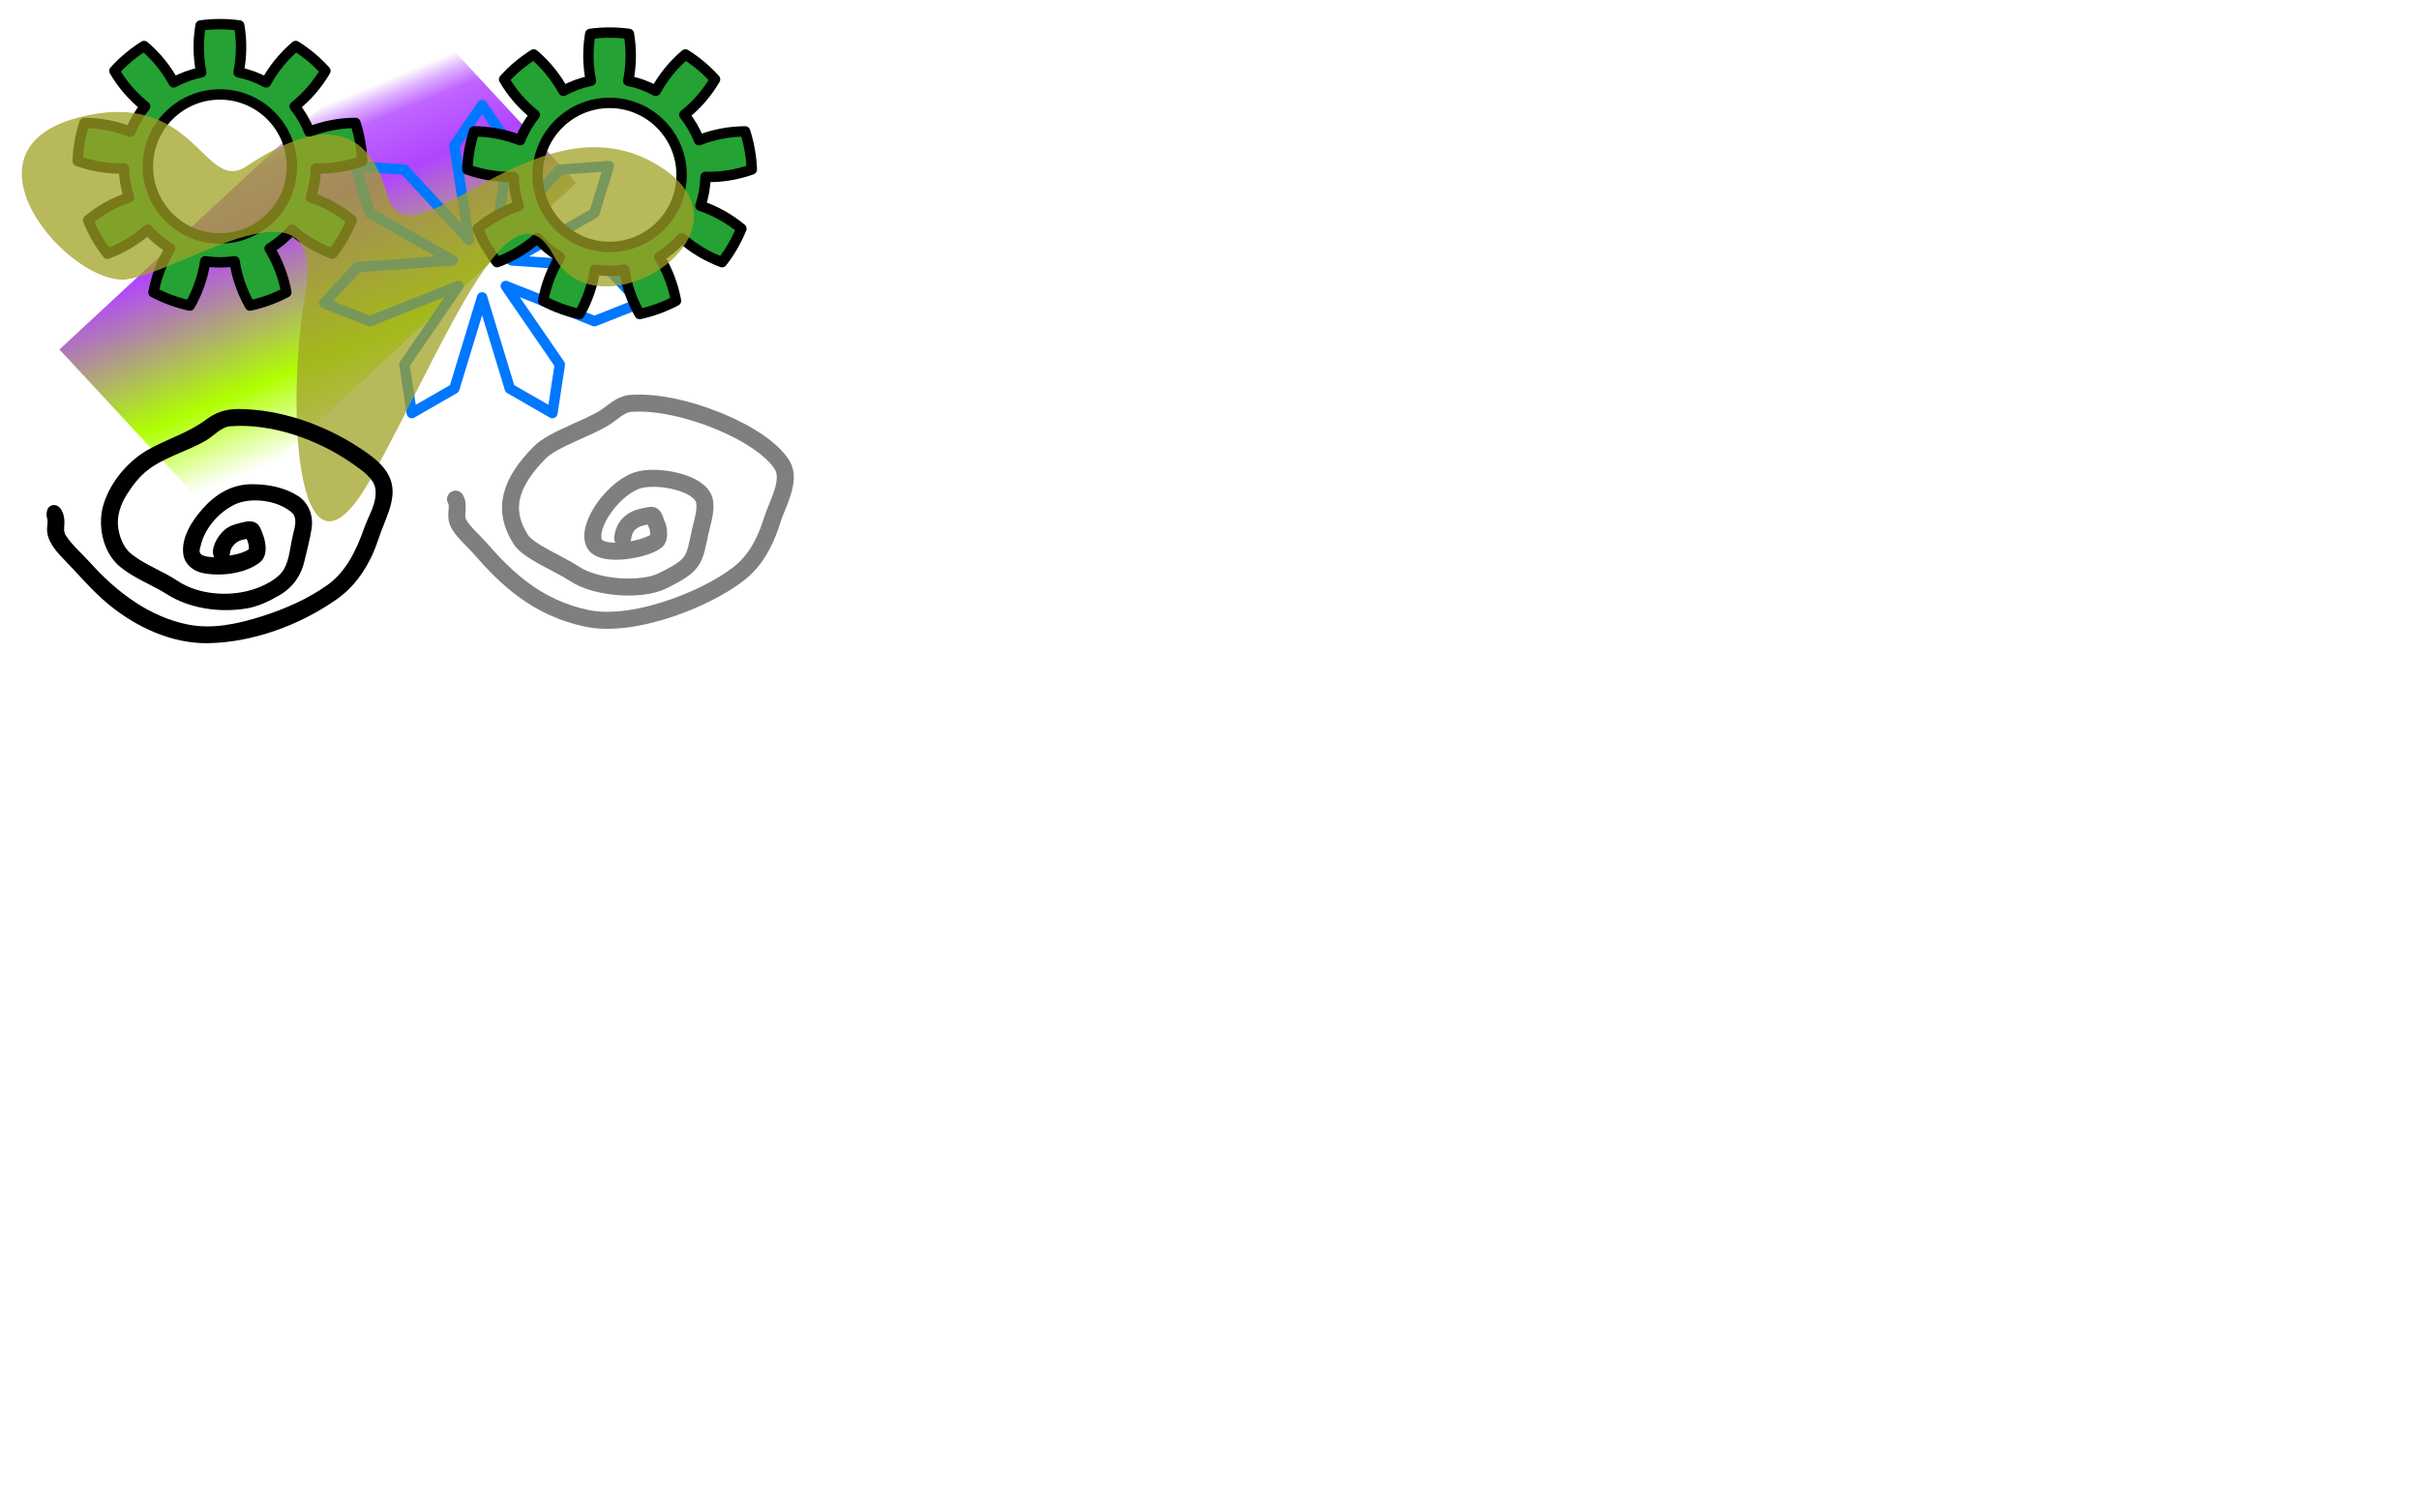
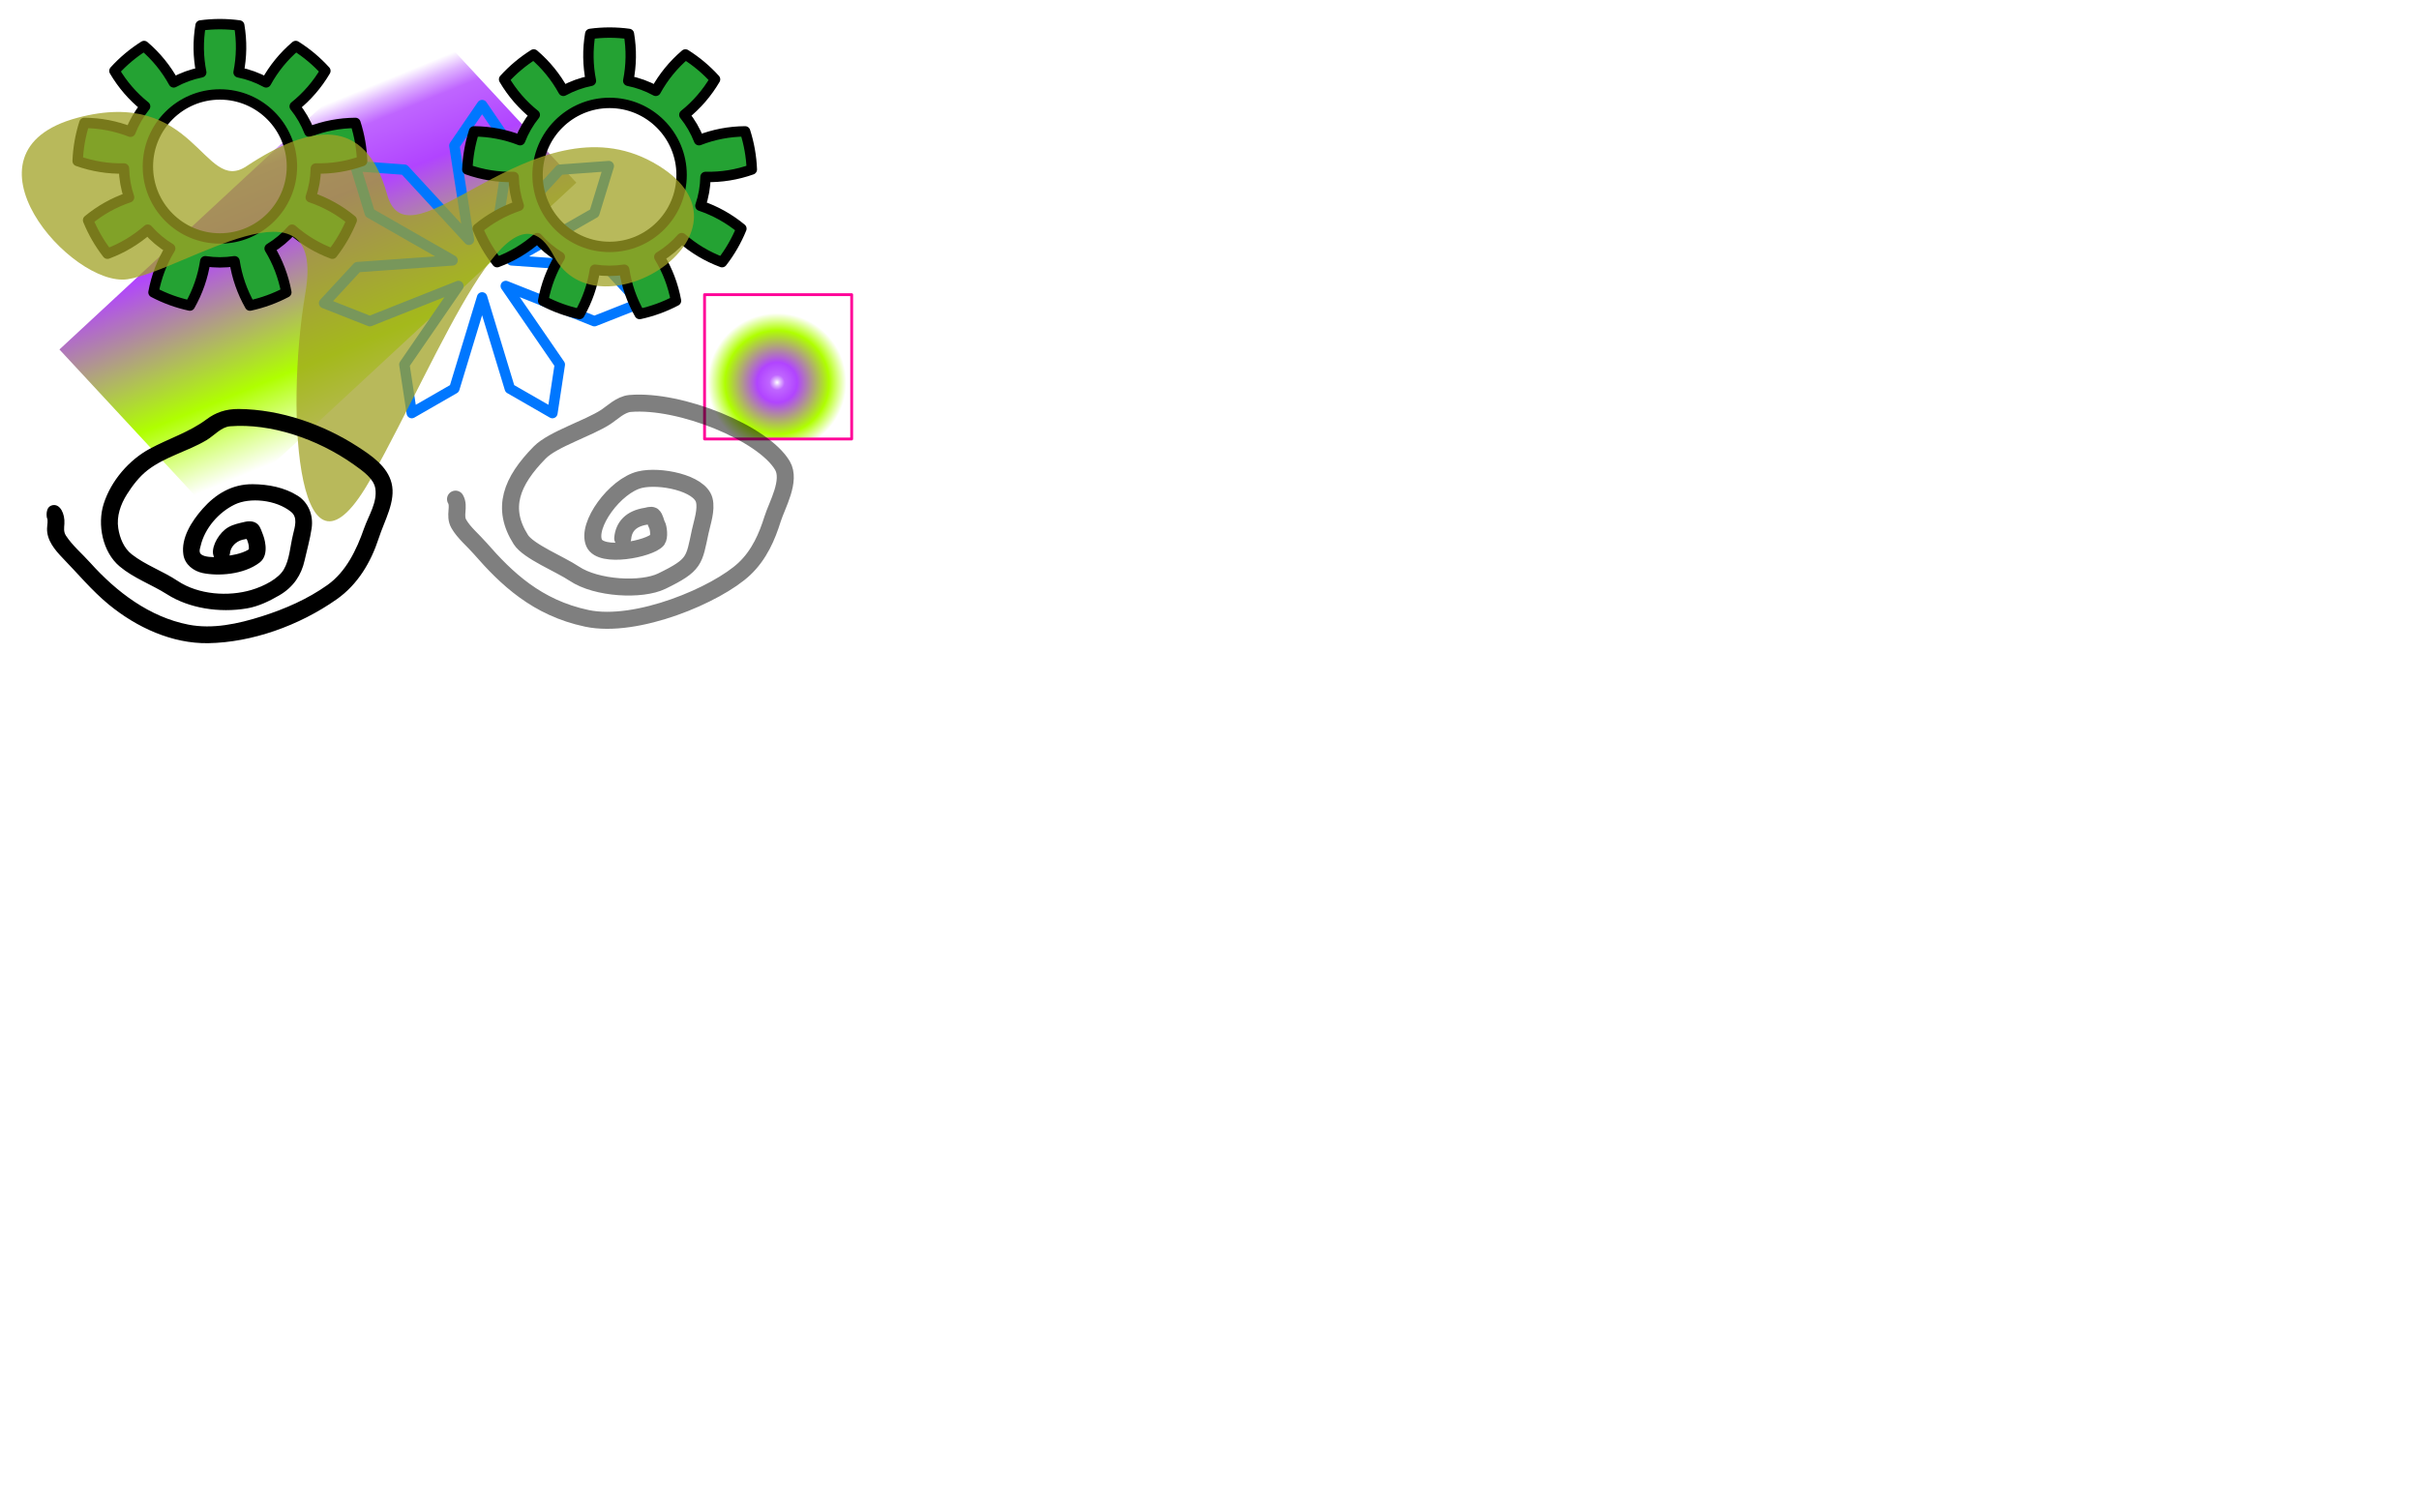
<svg xmlns="http://www.w3.org/2000/svg" width="100%" height="100%" viewBox="0 0 1280 800" version="1.1" xml:space="preserve" style="fill-rule:evenodd;clip-rule:evenodd;stroke-linecap:round;stroke-linejoin:round;stroke-miterlimit:1.5;">
  <g id="Bloblayer">
    <path id="Rect" d="M222.509,7.771L31.448,184.967L113.9,273.871L304.961,96.675L222.509,7.771Z" style="fill:url(#_Linear1);" />
    <path id="Star" d="M255.1,55.618L269.777,77.069L262.052,126.935L296.223,89.805L322.145,87.906L314.525,112.755L270.722,137.807L321.057,141.373L338.704,160.455L314.525,169.991L267.628,151.364L296.223,192.94L292.307,218.635L269.777,205.676L255.1,157.397L240.423,205.676L217.892,218.635L213.976,192.94L242.571,151.364L195.674,169.991L171.495,160.455L189.142,141.373L239.477,137.807L195.674,112.755L188.054,87.906L213.976,89.805L248.147,126.935L240.423,77.069L255.1,55.618Z" style="fill:none;stroke:rgb(0,119,255);stroke-width:5.5px;" />
    <path id="Cogtransparent" d="M126.602,13.475C119.808,12.543 112.919,12.543 106.125,13.475C104.727,21.772 104.847,30.047 106.484,38.3C101.387,39.312 96.476,41.099 91.922,43.601C87.871,36.226 82.643,29.81 76.239,24.352C70.435,28.005 65.158,32.434 60.552,37.515C64.815,44.77 70.226,51.032 76.785,56.302C73.531,60.353 70.917,64.879 69.036,69.723C61.193,66.677 53.064,65.122 44.65,65.058C42.553,71.587 41.356,78.372 41.094,85.224C49.023,88.042 57.193,89.361 65.605,89.182C65.716,94.377 66.624,99.524 68.296,104.443C60.33,107.152 53.104,111.186 46.617,116.545C49.207,122.895 52.652,128.862 56.856,134.279C64.74,131.341 71.847,127.1 78.176,121.556C81.6,125.464 85.604,128.824 90.047,131.517C85.686,138.712 82.743,146.448 81.219,154.723C87.285,157.922 93.759,160.279 100.462,161.726C104.613,154.408 107.331,146.591 108.615,138.275C113.75,139.068 118.977,139.068 124.112,138.275C125.396,146.591 128.114,154.408 132.266,161.726C138.969,160.279 145.443,157.922 151.508,154.723C149.984,146.448 147.041,138.712 142.68,131.517C147.124,128.824 151.127,125.464 154.552,121.556C160.88,127.1 167.987,131.341 175.872,134.279C180.076,128.862 183.521,122.895 186.11,116.545C179.624,111.186 172.397,107.152 164.431,104.443C166.104,99.524 167.011,94.377 167.122,89.182C175.534,89.361 183.705,88.042 191.633,85.224C191.371,78.372 190.175,71.587 188.077,65.058C179.663,65.122 171.535,66.677 163.691,69.723C161.81,64.879 159.197,60.353 155.943,56.302C162.502,51.032 167.913,44.77 172.175,37.515C167.57,32.434 162.292,28.005 156.489,24.352C150.084,29.81 144.857,36.226 140.806,43.601C136.252,41.099 131.34,39.312 126.243,38.3C127.881,30.047 128,21.772 126.602,13.475ZM116.364,49.993C137.396,49.993 154.471,67.068 154.471,88.1C154.471,109.132 137.396,126.207 116.364,126.207C95.332,126.207 78.257,109.132 78.257,88.1C78.257,67.068 95.332,49.993 116.364,49.993Z" style="fill:rgb(36,162,51);stroke:black;stroke-width:5.5px;" />
    <path id="Cogvisible" d="M332.794,17.947C326,17.015 319.11,17.015 312.317,17.947C310.918,26.245 311.038,34.52 312.675,42.773C307.579,43.784 302.667,45.572 298.113,48.073C294.062,40.698 288.835,34.282 282.43,28.825C276.627,32.478 271.349,36.906 266.744,41.988C271.006,49.242 276.417,55.505 282.976,60.774C279.722,64.825 277.109,69.352 275.228,74.195C267.384,71.15 259.256,69.595 250.842,69.531C248.744,76.06 247.548,82.844 247.286,89.697C255.214,92.515 263.384,93.834 271.797,93.654C271.907,98.849 272.815,103.997 274.488,108.916C266.521,111.625 259.295,115.659 252.809,121.018C255.398,127.368 258.843,133.334 263.047,138.752C270.932,135.814 278.039,131.573 284.367,126.028C287.792,129.937 291.795,133.296 296.239,135.99C291.877,143.185 288.935,150.92 287.411,159.195C293.476,162.395 299.95,164.751 306.653,166.199C310.805,158.88 313.522,151.063 314.807,142.748C319.942,143.541 325.168,143.541 330.304,142.748C331.588,151.063 334.306,158.88 338.457,166.199C345.16,164.751 351.634,162.395 357.7,159.195C356.176,150.92 353.233,143.185 348.871,135.99C353.315,133.296 357.319,129.937 360.743,126.028C367.072,131.573 374.179,135.814 382.063,138.752C386.267,133.334 389.712,127.368 392.302,121.018C385.815,115.659 378.589,111.625 370.623,108.916C372.295,103.997 373.203,98.849 373.314,93.654C381.726,93.834 389.896,92.515 397.824,89.697C397.563,82.844 396.366,76.06 394.269,69.531C385.855,69.595 377.726,71.15 369.882,74.195C368.002,69.352 365.388,64.825 362.134,60.774C368.693,55.505 374.104,49.242 378.366,41.988C373.761,36.906 368.484,32.478 362.68,28.825C356.276,34.282 351.048,40.698 346.997,48.073C342.443,45.572 337.532,43.784 332.435,42.773C334.072,34.52 334.192,26.245 332.794,17.947ZM322.555,54.466C343.587,54.466 360.662,71.541 360.662,92.572C360.662,113.604 343.587,130.679 322.555,130.679C301.523,130.679 284.448,113.604 284.448,92.572C284.448,71.541 301.523,54.466 322.555,54.466Z" style="fill:rgb(36,162,51);stroke:black;stroke-width:5.5px;" />
    <path id="BlobCurve" d="M40.833,62.376C-25.802,80.258 38.004,152.221 67.489,147.794C96.973,143.367 172.815,89.223 161.578,155.164C150.342,221.105 158.324,321.569 196.494,252.852C234.664,184.136 269.704,90.654 293.048,135.476C316.393,180.298 408.645,120.999 345.494,85.926C282.343,50.852 216.445,144.865 204.845,102.919C193.245,60.973 164.139,65.687 130.343,88.026C107.588,103.067 103.567,45.54 40.833,62.376Z" style="fill:rgb(160,162,36);fill-opacity:0.75;" />
+     <rect x="372.817" y="155.94" width="77.844" height="76.398" style="fill:url(#_Radial2);stroke:rgb(255,0,152);stroke-width:1.5px;" />
  </g>
  <g id="EyeLayer">
    <path d="M241.033,264.179C243.336,268.141 240.209,272.796 242.8,277.307C245.516,282.033 250.34,285.947 254.099,290.262C267.923,306.134 284.092,321.68 310.507,327.27C336.999,332.877 379.424,314.655 393.831,301.133C401.823,293.632 405.941,283.859 408.814,274.674C411.11,267.333 418.761,254.396 414.006,246.372C403.861,229.254 359.992,211.304 333.434,213.537C328.41,213.96 323.823,218.561 320.569,220.679C311.223,226.76 292.509,232.464 285.611,239.476C270.536,254.8 265.036,268.975 275.613,285.605C279.605,291.883 296.412,298.619 303.814,303.589C315.717,311.58 339.574,312.73 350.152,307.596C367.95,298.959 367.194,296.759 370.535,281.276C371.57,276.477 373.96,269.733 372.64,264.694C370.242,255.544 348.983,251.335 338.539,253.896C325.452,257.105 310.18,277.928 314.398,287.408C318.064,295.649 343.689,290.491 347.75,285.842C349.044,284.362 348.463,279.234 347.651,277.857C346.917,276.612 346.673,274.014 345.398,272.969C344.663,272.366 342.515,273.111 341.893,273.207C333.724,274.463 330.07,278.834 329.502,284.91" style="fill:none;stroke:black;stroke-opacity:0.5;stroke-width:9px;" />
    <path d="M126.323,216.464C148.505,216.682 170.963,224.567 189.291,236.407C196.811,241.265 204.991,246.91 207.195,255.685C209.601,265.262 203.433,275.464 200.369,284.971C196.256,297.57 189.336,309.316 178.198,317.161C158.2,331.246 133.165,340.011 110.272,340.415C91.088,340.753 72.269,332.07 57.465,319.887C48.51,312.518 40.924,303.31 33.28,295.479C29.011,291.075 24.72,285.933 24.898,279.701C24.956,277.656 25.568,275.351 24.81,274.021C24.81,274.021 23.596,268.042 28.022,267.348C31.881,266.743 34.396,271.964 34.077,277.183C33.943,279.375 33.527,281.419 34.922,283.544C38.426,288.88 43.51,293.091 47.759,297.843C61.794,313.477 79.226,326.59 99.683,330.595C112.449,333.095 125.821,330.241 138.569,326.193C150.845,322.295 162.851,317.021 173.237,309.646C183.143,302.612 188.678,290.995 192.612,279.726C195.079,272.765 199.703,265.905 198.614,258.624C197.831,253.385 192.162,249.361 187.063,245.759C167.802,232.152 143.144,223.951 121.781,225.612C117.025,225.982 113.363,230.528 109.181,233.014C99.237,238.925 87.35,241.683 78.082,248.867C73.6,252.34 69.954,257.223 67.129,261.702C63.807,266.967 61.608,273.259 62.572,279.556C63.377,284.815 65.585,290.162 69.712,293.388C77.021,299.103 86.161,302.235 93.996,307.458C105.071,314.839 120.88,315.838 132.954,312.264C139.864,310.219 147.313,306.239 150.118,301.48C153.264,296.14 153.456,289.363 155.063,282.862C156.074,278.697 157.628,273.851 154.042,270.933C145.965,264.36 132.135,263.23 124.293,266.985C115.655,271.122 108.343,279.638 106.195,288.807C105.726,290.81 104.565,293.166 108.1,294.233C109.699,294.716 111.396,294.843 113.082,294.872C113.082,294.872 113.412,295.182 113.02,294.218C112.883,293.882 112.788,293.53 112.735,293.171C112.074,288.622 116.11,281.743 120.835,279.035C123.532,277.49 126.634,276.891 129.63,276.188C132.012,275.647 134.681,275.796 136.443,277.56C137.956,279.076 138.405,281.311 139.249,283.246C139.249,283.246 143.219,293.312 137.38,297.75C128.826,304.25 115.282,304.981 107.206,303.283C102.407,302.274 97.788,298.791 97.022,293.509C95.757,284.775 101.292,275.976 107.279,269.217C113.993,261.636 122.651,256.179 133.718,256.272C142.038,256.342 150.523,257.977 157.496,262.363C162.913,265.77 165.982,272.297 164.89,279.705C164.042,285.456 162.421,291.077 161.136,296.787C159.456,304.254 155.36,310.705 147.743,315.12C142.401,318.216 136.766,320.956 130.72,321.991C116.055,324.504 99.895,321.921 88.361,314.527C80.18,309.344 70.819,306.078 63.31,299.785C54.217,292.164 51.411,277.545 54.846,266.716C58.83,254.156 68.532,243.366 79.019,237.646C89.086,232.156 100.225,228.753 109.351,221.896C114.093,218.363 119.345,216.431 126.323,216.464ZM130.312,285.26C129.609,285.371 128.909,285.507 128.22,285.691C124.967,286.558 122.062,289.227 121.679,292.838C121.679,292.838 121.765,292.859 121.432,294.02C121.432,294.02 127.715,293.305 131.663,290.772C131.663,290.772 131.857,289.212 131.367,287.597C131.121,286.832 130.707,285.192 130.312,285.26Z" />
  </g>
  <defs>
    <linearGradient id="_Linear1" x1="0" y1="0" x2="1" y2="0" gradientUnits="userSpaceOnUse" gradientTransform="matrix(62.4043,152.972,-152.972,62.4043,155.778,62.0262)">
      <stop offset="0" style="stop-color:white;stop-opacity:1" />
      <stop offset="0.05" style="stop-color:rgb(222,177,255);stop-opacity:1" />
      <stop offset="0.11" style="stop-color:rgb(191,101,255);stop-opacity:1" />
      <stop offset="0.29" style="stop-color:rgb(177,68,255);stop-opacity:1" />
      <stop offset="0.75" style="stop-color:rgb(175,255,0);stop-opacity:1" />
      <stop offset="1" style="stop-color:white;stop-opacity:1" />
    </linearGradient>
+     <radialGradient id="_Radial2" cx="0" cy="0" r="1" gradientUnits="userSpaceOnUse" gradientTransform="matrix(21.5039,-29.7227,29.7227,21.5039,411.196,202.436)">
+       <stop offset="0" style="stop-color:white;stop-opacity:1" />
+       <stop offset="0.05" style="stop-color:rgb(222,177,255);stop-opacity:1" />
+       <stop offset="0.11" style="stop-color:rgb(191,101,255);stop-opacity:1" />
+       <stop offset="0.29" style="stop-color:rgb(177,68,255);stop-opacity:1" />
+       <stop offset="0.75" style="stop-color:rgb(175,255,0);stop-opacity:1" />
+       <stop offset="1" style="stop-color:white;stop-opacity:1" />
+     </radialGradient>
  </defs>
</svg>
